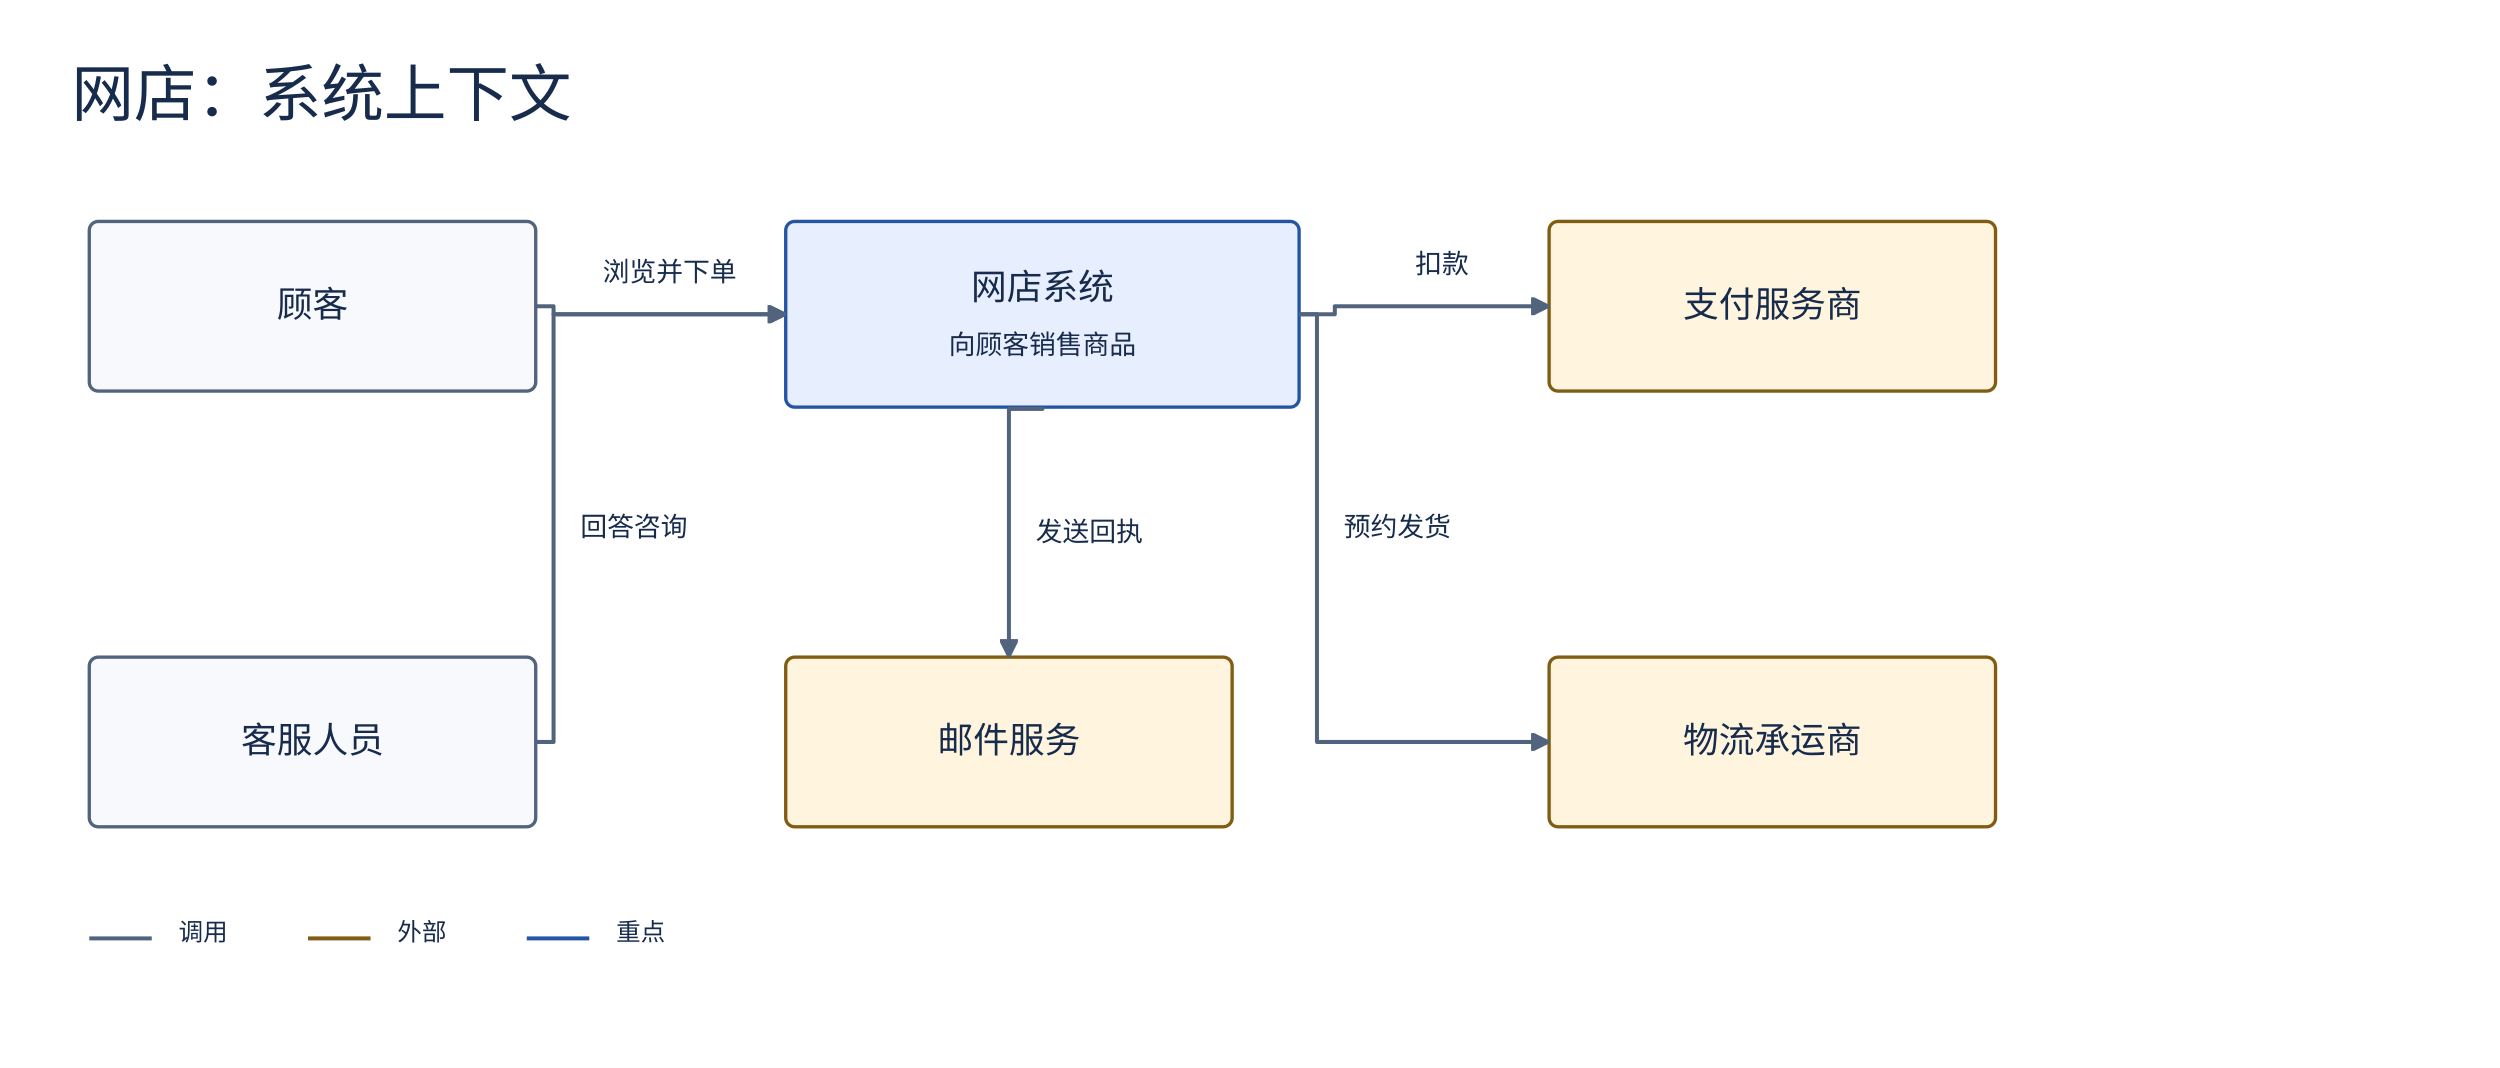
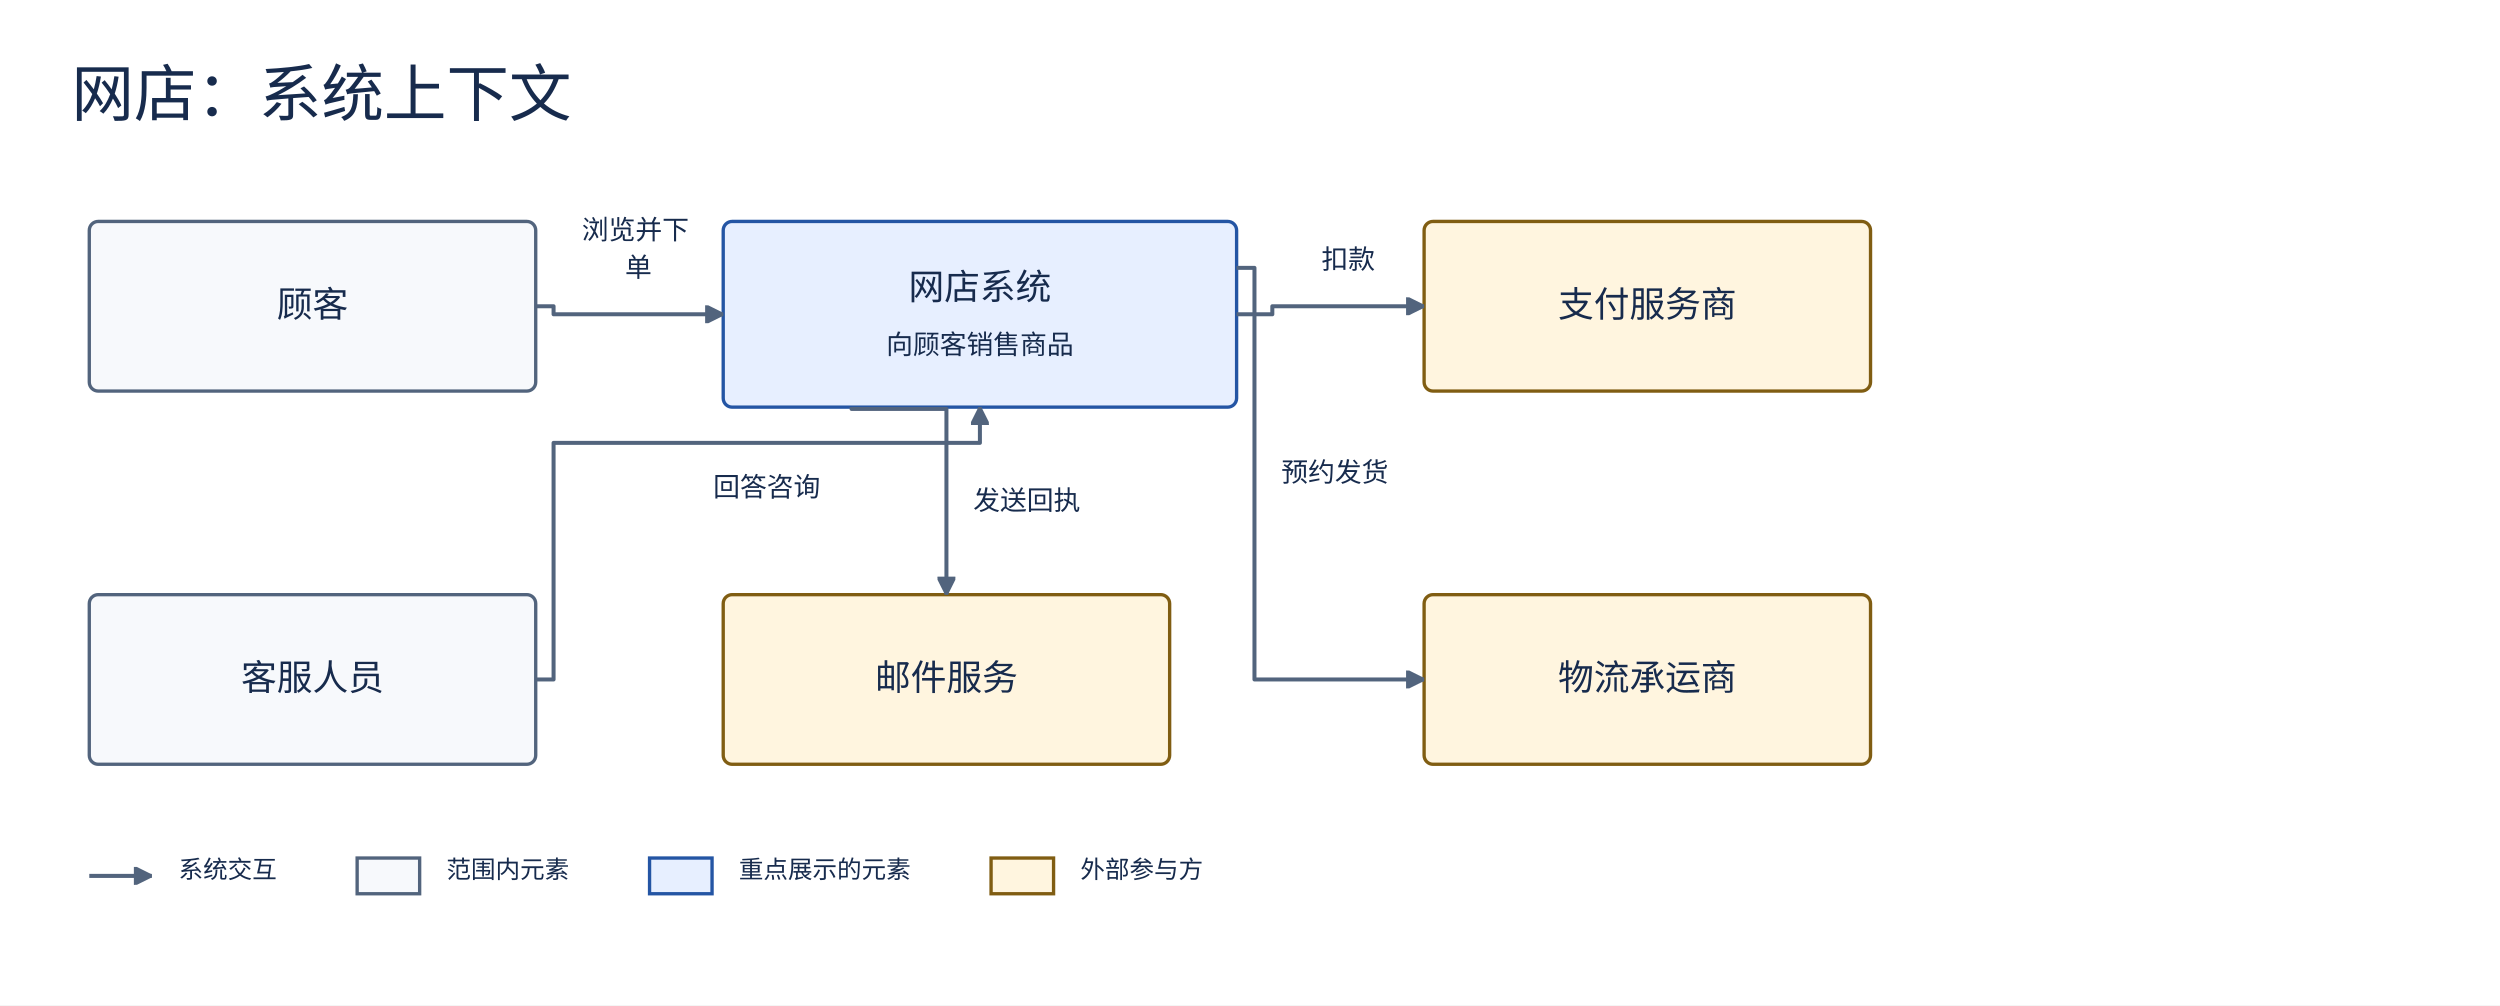
- <svg xmlns="http://www.w3.org/2000/svg" viewBox="0 0 1120 478.4" width="1120" height="478.4" lang="zh" role="img" aria-labelledby="atlas-d71c61664d5a-document-title atlas-d71c61664d5a-document-desc" data-archatlas="0.1" data-measured-with="pillow">
+ <svg xmlns="http://www.w3.org/2000/svg" viewBox="0 0 1120 450.4" width="1120" height="450.4" lang="zh" role="img" aria-labelledby="atlas-dbf0d88a1c6e-document-title atlas-dbf0d88a1c6e-document-desc" data-archatlas="0.1" data-measured-with="pillow">
  <defs>
-     <marker id="atlas-d71c61664d5a-marker-external-arrow" viewBox="0 0 10 10" refX="10" refY="5" markerWidth="8" markerHeight="8" markerUnits="userSpaceOnUse" orient="auto-start-reverse">
-       <path d="M 0 0 L 10 5 L 0 10 Z" fill="#805d12" stroke="#805d12" stroke-width="1.5" />
-     </marker>
-     <marker id="atlas-d71c61664d5a-marker-external-circle" viewBox="0 0 10 10" refX="5" refY="5" markerWidth="8" markerHeight="8" markerUnits="userSpaceOnUse">
-       <circle cx="5" cy="5" r="3.5" fill="#ffffff" stroke="#805d12" stroke-width="1.5" />
-     </marker>
-     <marker id="atlas-d71c61664d5a-marker-peer-arrow" viewBox="0 0 10 10" refX="10" refY="5" markerWidth="8" markerHeight="8" markerUnits="userSpaceOnUse" orient="auto-start-reverse">
+     <marker id="atlas-dbf0d88a1c6e-marker-peer-arrow" viewBox="0 0 10 10" refX="10" refY="5" markerWidth="8" markerHeight="8" markerUnits="userSpaceOnUse" orient="auto-start-reverse">
      <path d="M 0 0 L 10 5 L 0 10 Z" fill="#52647d" stroke="#52647d" stroke-width="1.5" />
    </marker>
-     <marker id="atlas-d71c61664d5a-marker-peer-circle" viewBox="0 0 10 10" refX="5" refY="5" markerWidth="8" markerHeight="8" markerUnits="userSpaceOnUse">
+     <marker id="atlas-dbf0d88a1c6e-marker-peer-circle" viewBox="0 0 10 10" refX="5" refY="5" markerWidth="8" markerHeight="8" markerUnits="userSpaceOnUse">
      <circle cx="5" cy="5" r="3.5" fill="#ffffff" stroke="#52647d" stroke-width="1.5" />
    </marker>
-     <marker id="atlas-d71c61664d5a-marker-primary-arrow" viewBox="0 0 10 10" refX="10" refY="5" markerWidth="8" markerHeight="8" markerUnits="userSpaceOnUse" orient="auto-start-reverse">
-       <path d="M 0 0 L 10 5 L 0 10 Z" fill="#2455a4" stroke="#2455a4" stroke-width="1.5" />
-     </marker>
-     <marker id="atlas-d71c61664d5a-marker-primary-circle" viewBox="0 0 10 10" refX="5" refY="5" markerWidth="8" markerHeight="8" markerUnits="userSpaceOnUse">
-       <circle cx="5" cy="5" r="3.5" fill="#ffffff" stroke="#2455a4" stroke-width="1.5" />
-     </marker>
  </defs>
-   <rect width="1120" height="478.4" fill="#ffffff" data-role="canvas" />
-   <rect id="atlas-d71c61664d5a-shape-node-cust" data-id="cust" data-role="node" data-parent="" data-kind="person" fill="#f7f9fc" stroke="#52647d" stroke-width="1.5" data-box="40 99.2 200 76" x="40" y="99.2" width="200" height="76" rx="4" />
-   <rect id="atlas-d71c61664d5a-shape-node-shop" data-id="shop" data-role="node" data-parent="" data-kind="system" fill="#e7efff" stroke="#2455a4" stroke-width="1.5" data-box="352 99.2 230 83.2" x="352" y="99.2" width="230" height="83.2" rx="4" />
-   <rect id="atlas-d71c61664d5a-shape-node-pay" data-id="pay" data-role="node" data-parent="" data-kind="external" fill="#fff5df" stroke="#805d12" stroke-width="1.5" data-box="694 99.2 200 76" x="694" y="99.2" width="200" height="76" rx="4" />
-   <rect id="atlas-d71c61664d5a-shape-node-agent" data-id="agent" data-role="node" data-parent="" data-kind="person" fill="#f7f9fc" stroke="#52647d" stroke-width="1.5" data-box="40 294.4 200 76" x="40" y="294.4" width="200" height="76" rx="4" />
-   <rect id="atlas-d71c61664d5a-shape-node-mail" data-id="mail" data-role="node" data-parent="" data-kind="external" fill="#fff5df" stroke="#805d12" stroke-width="1.5" data-box="352 294.4 200 76" x="352" y="294.4" width="200" height="76" rx="4" />
-   <rect id="atlas-d71c61664d5a-shape-node-car" data-id="car" data-role="node" data-parent="" data-kind="external" fill="#fff5df" stroke="#805d12" stroke-width="1.5" data-box="694 294.4 200 76" x="694" y="294.4" width="200" height="76" rx="4" />
-   <polyline id="atlas-d71c61664d5a-edge-edge-1" data-id="edge-1" data-role="edge" data-from="cust" data-to="shop" data-kind="call" points="240,137.2 248,137.2 248,140.8 352,140.8" fill="none" stroke="#52647d" stroke-width="1.8" stroke-linejoin="round" marker-end="url(#atlas-d71c61664d5a-marker-peer-arrow)" />
-   <polyline id="atlas-d71c61664d5a-edge-edge-2" data-id="edge-2" data-role="edge" data-from="agent" data-to="shop" data-kind="call" points="240,332.4 248,332.4 248,140.8 352,140.8" fill="none" stroke="#52647d" stroke-width="1.8" stroke-linejoin="round" marker-end="url(#atlas-d71c61664d5a-marker-peer-arrow)" />
-   <polyline id="atlas-d71c61664d5a-edge-edge-3" data-id="edge-3" data-role="edge" data-from="shop" data-to="pay" data-kind="call" points="582,140.8 598,140.8 598,137.2 694,137.2" fill="none" stroke="#52647d" stroke-width="1.8" stroke-linejoin="round" marker-end="url(#atlas-d71c61664d5a-marker-peer-arrow)" />
-   <polyline id="atlas-d71c61664d5a-edge-edge-4" data-id="edge-4" data-role="edge" data-from="shop" data-to="car" data-kind="call" points="582,140.8 590,140.8 590,332.4 694,332.4" fill="none" stroke="#52647d" stroke-width="1.8" stroke-linejoin="round" marker-end="url(#atlas-d71c61664d5a-marker-peer-arrow)" />
-   <polyline id="atlas-d71c61664d5a-edge-edge-5" data-id="edge-5" data-role="edge" data-from="shop" data-to="mail" data-kind="call" points="467,182.4 467,183.2 452,183.2 452,294.4" fill="none" stroke="#52647d" stroke-width="1.8" stroke-linejoin="round" marker-end="url(#atlas-d71c61664d5a-marker-peer-arrow)" />
-   <polyline id="atlas-d71c61664d5a-edge-legend-line-0" data-id="legend-line-0" data-role="edge" data-from="" data-to="" data-kind="legend" points="40,420.4 68,420.4" fill="none" stroke="#52647d" stroke-width="1.8" stroke-linejoin="round" />
-   <polyline id="atlas-d71c61664d5a-edge-legend-line-1" data-id="legend-line-1" data-role="edge" data-from="" data-to="" data-kind="legend" points="138,420.4 166,420.4" fill="none" stroke="#805d12" stroke-width="1.8" stroke-linejoin="round" />
-   <polyline id="atlas-d71c61664d5a-edge-legend-line-2" data-id="legend-line-2" data-role="edge" data-from="" data-to="" data-kind="legend" points="236,420.4 264,420.4" fill="none" stroke="#2455a4" stroke-width="1.8" stroke-linejoin="round" />
-   <rect id="atlas-d71c61664d5a-shape-label-bg-__edge-1-background" data-id="__edge-1-background" data-role="label-bg" data-parent="edge-1" x="265" y="110" width="70" height="24.8" fill="#ffffff" fill-opacity="0.92" rx="3" />
-   <rect id="atlas-d71c61664d5a-shape-label-bg-__edge-2-background" data-id="__edge-2-background" data-role="label-bg" data-parent="edge-2" x="255" y="224.2" width="58" height="24.8" fill="#ffffff" fill-opacity="0.92" rx="3" />
-   <rect id="atlas-d71c61664d5a-shape-label-bg-__edge-3-background" data-id="__edge-3-background" data-role="label-bg" data-parent="edge-3" x="629" y="106.4" width="34" height="24.8" fill="#ffffff" fill-opacity="0.92" rx="3" />
-   <rect id="atlas-d71c61664d5a-shape-label-bg-__edge-4-background" data-id="__edge-4-background" data-role="label-bg" data-parent="edge-4" x="597" y="224.2" width="58" height="24.8" fill="#ffffff" fill-opacity="0.92" rx="3" />
-   <rect id="atlas-d71c61664d5a-shape-label-bg-__edge-5-background" data-id="__edge-5-background" data-role="label-bg" data-parent="edge-5" x="459" y="226.4" width="58" height="24.8" fill="#ffffff" fill-opacity="0.92" rx="3" />
-   <text id="atlas-d71c61664d5a-text-title-figure-title" data-id="figure-title" data-role="title" data-owner="" x="32" y="52" font-size="28" font-family="&quot;Noto Sans&quot;, &quot;DejaVu Sans&quot;, &quot;Liberation Sans&quot;, &quot;Noto Sans CJK SC&quot;, sans-serif" text-anchor="start" fill="#172b4d" data-text-box="32 24 224 39.2">
+   <rect width="1120" height="450.4" fill="#ffffff" data-role="canvas" />
+   <rect id="atlas-dbf0d88a1c6e-shape-node-cust" data-id="cust" data-role="node" data-parent="" data-kind="person" fill="#f7f9fc" stroke="#52647d" stroke-width="1.5" data-box="40 99.2 200 76" x="40" y="99.2" width="200" height="76" rx="4" />
+   <rect id="atlas-dbf0d88a1c6e-shape-node-shop" data-id="shop" data-role="node" data-parent="" data-kind="system" fill="#e7efff" stroke="#2455a4" stroke-width="1.5" data-box="324 99.2 230 83.2" x="324" y="99.2" width="230" height="83.2" rx="4" />
+   <rect id="atlas-dbf0d88a1c6e-shape-node-pay" data-id="pay" data-role="node" data-parent="" data-kind="external" fill="#fff5df" stroke="#805d12" stroke-width="1.5" data-box="638 99.2 200 76" x="638" y="99.2" width="200" height="76" rx="4" />
+   <rect id="atlas-dbf0d88a1c6e-shape-node-agent" data-id="agent" data-role="node" data-parent="" data-kind="person" fill="#f7f9fc" stroke="#52647d" stroke-width="1.5" data-box="40 266.4 200 76" x="40" y="266.4" width="200" height="76" rx="4" />
+   <rect id="atlas-dbf0d88a1c6e-shape-node-mail" data-id="mail" data-role="node" data-parent="" data-kind="external" fill="#fff5df" stroke="#805d12" stroke-width="1.5" data-box="324 266.4 200 76" x="324" y="266.4" width="200" height="76" rx="4" />
+   <rect id="atlas-dbf0d88a1c6e-shape-node-car" data-id="car" data-role="node" data-parent="" data-kind="external" fill="#fff5df" stroke="#805d12" stroke-width="1.5" data-box="638 266.4 200 76" x="638" y="266.4" width="200" height="76" rx="4" />
+   <rect id="atlas-dbf0d88a1c6e-shape-legend-swatch-__legend-swatch-1" data-id="__legend-swatch-1" data-role="legend-swatch" data-parent="" data-kind="component" fill="#f7f9fc" stroke="#52647d" stroke-width="1.5" data-box="160 384.4 28 16" x="160" y="384.4" width="28" height="16" rx="0" />
+   <rect id="atlas-dbf0d88a1c6e-shape-legend-swatch-__legend-swatch-2" data-id="__legend-swatch-2" data-role="legend-swatch" data-parent="" data-kind="component" fill="#e7efff" stroke="#2455a4" stroke-width="1.5" data-box="291 384.4 28 16" x="291" y="384.4" width="28" height="16" rx="0" />
+   <rect id="atlas-dbf0d88a1c6e-shape-legend-swatch-__legend-swatch-3" data-id="__legend-swatch-3" data-role="legend-swatch" data-parent="" data-kind="component" fill="#fff5df" stroke="#805d12" stroke-width="1.5" data-box="444 384.4 28 16" x="444" y="384.4" width="28" height="16" rx="0" />
+   <polyline id="atlas-dbf0d88a1c6e-edge-edge-1" data-id="edge-1" data-role="edge" data-from="cust" data-to="shop" data-kind="call" points="240,137.2 248,137.2 248,140.8 324,140.8" fill="none" stroke="#52647d" stroke-width="1.8" stroke-linejoin="round" marker-end="url(#atlas-dbf0d88a1c6e-marker-peer-arrow)" />
+   <polyline id="atlas-dbf0d88a1c6e-edge-edge-2" data-id="edge-2" data-role="edge" data-from="agent" data-to="shop" data-kind="call" points="240,304.4 248,304.4 248,198.4 439,198.4 439,182.4" fill="none" stroke="#52647d" stroke-width="1.8" stroke-linejoin="round" marker-end="url(#atlas-dbf0d88a1c6e-marker-peer-arrow)" />
+   <polyline id="atlas-dbf0d88a1c6e-edge-edge-3" data-id="edge-3" data-role="edge" data-from="shop" data-to="pay" data-kind="call" points="554,140.8 570,140.8 570,137.2 638,137.2" fill="none" stroke="#52647d" stroke-width="1.8" stroke-linejoin="round" marker-end="url(#atlas-dbf0d88a1c6e-marker-peer-arrow)" />
+   <polyline id="atlas-dbf0d88a1c6e-edge-edge-4" data-id="edge-4" data-role="edge" data-from="shop" data-to="car" data-kind="call" points="554,120 562,120 562,304.4 638,304.4" fill="none" stroke="#52647d" stroke-width="1.8" stroke-linejoin="round" marker-end="url(#atlas-dbf0d88a1c6e-marker-peer-arrow)" />
+   <polyline id="atlas-dbf0d88a1c6e-edge-edge-5" data-id="edge-5" data-role="edge" data-from="shop" data-to="mail" data-kind="call" points="381.5,182.4 381.5,183.2 424,183.2 424,266.4" fill="none" stroke="#52647d" stroke-width="1.8" stroke-linejoin="round" marker-end="url(#atlas-dbf0d88a1c6e-marker-peer-arrow)" />
+   <polyline id="atlas-dbf0d88a1c6e-edge-legend-line-0" data-id="legend-line-0" data-role="edge" data-from="" data-to="" data-kind="legend" points="40,392.4 68,392.4" fill="none" stroke="#52647d" stroke-width="1.8" stroke-linejoin="round" marker-end="url(#atlas-dbf0d88a1c6e-marker-peer-arrow)" />
+   <rect id="atlas-dbf0d88a1c6e-shape-label-bg-__edge-1-background" data-id="__edge-1-background" data-role="label-bg" data-parent="edge-1" x="257" y="91.2" width="58" height="41.6" fill="#ffffff" fill-opacity="0.92" rx="3" />
+   <rect id="atlas-dbf0d88a1c6e-shape-label-bg-__edge-2-background" data-id="__edge-2-background" data-role="label-bg" data-parent="edge-2" x="314.5" y="206.4" width="58" height="24.8" fill="#ffffff" fill-opacity="0.92" rx="3" />
+   <rect id="atlas-dbf0d88a1c6e-shape-label-bg-__edge-3-background" data-id="__edge-3-background" data-role="label-bg" data-parent="edge-3" x="587" y="104.4" width="34" height="24.8" fill="#ffffff" fill-opacity="0.92" rx="3" />
+   <rect id="atlas-dbf0d88a1c6e-shape-label-bg-__edge-4-background" data-id="__edge-4-background" data-role="label-bg" data-parent="edge-4" x="569" y="199.8" width="58" height="24.8" fill="#ffffff" fill-opacity="0.92" rx="3" />
+   <rect id="atlas-dbf0d88a1c6e-shape-label-bg-__edge-5-background" data-id="__edge-5-background" data-role="label-bg" data-parent="edge-5" x="431" y="212.4" width="58" height="24.8" fill="#ffffff" fill-opacity="0.92" rx="3" />
+   <text id="atlas-dbf0d88a1c6e-text-title-figure-title" data-id="figure-title" data-role="title" data-owner="" x="32" y="52" data-source="网店：系统上下文" font-size="28" font-family="&quot;Noto Sans CJK SC&quot;, &quot;Source Han Sans SC&quot;, &quot;PingFang SC&quot;, &quot;Microsoft YaHei&quot;, &quot;WenQuanYi Zen Hei&quot;, &quot;Noto Sans&quot;, &quot;DejaVu Sans&quot;, &quot;Liberation Sans&quot;, sans-serif" text-anchor="start" fill="#172b4d" data-text-box="32 24 224 39.2">
    <tspan x="32" y="52">
      <tspan font-family="Noto Sans CJK SC">网店：系统上下文</tspan>
    </tspan>
  </text>
-   <text id="atlas-d71c61664d5a-text-name-cust-name" data-id="cust-name" data-role="name" data-owner="cust" x="140" y="142" font-size="16" font-family="&quot;Noto Sans&quot;, &quot;DejaVu Sans&quot;, &quot;Liberation Sans&quot;, &quot;Noto Sans CJK SC&quot;, sans-serif" text-anchor="middle" fill="#172b4d" data-text-box="124 126 32 22.4">
+   <text id="atlas-dbf0d88a1c6e-text-name-cust-name" data-id="cust-name" data-role="name" data-owner="cust" x="140" y="142" data-source="顾客" font-size="16" font-family="&quot;Noto Sans CJK SC&quot;, &quot;Source Han Sans SC&quot;, &quot;PingFang SC&quot;, &quot;Microsoft YaHei&quot;, &quot;WenQuanYi Zen Hei&quot;, &quot;Noto Sans&quot;, &quot;DejaVu Sans&quot;, &quot;Liberation Sans&quot;, sans-serif" text-anchor="middle" fill="#172b4d" data-text-box="124 126 32 22.4">
    <tspan x="140" y="142">
      <tspan font-family="Noto Sans CJK SC">顾客</tspan>
    </tspan>
  </text>
-   <text id="atlas-d71c61664d5a-text-name-shop-name" data-id="shop-name" data-role="name" data-owner="shop" x="467" y="134.2" font-size="16" font-family="&quot;Noto Sans&quot;, &quot;DejaVu Sans&quot;, &quot;Liberation Sans&quot;, &quot;Noto Sans CJK SC&quot;, sans-serif" text-anchor="middle" fill="#172b4d" data-text-box="435 118.2 64 22.4">
-     <tspan x="467" y="134.2">
+   <text id="atlas-dbf0d88a1c6e-text-name-shop-name" data-id="shop-name" data-role="name" data-owner="shop" x="439" y="134.2" data-source="网店系统" font-size="16" font-family="&quot;Noto Sans CJK SC&quot;, &quot;Source Han Sans SC&quot;, &quot;PingFang SC&quot;, &quot;Microsoft YaHei&quot;, &quot;WenQuanYi Zen Hei&quot;, &quot;Noto Sans&quot;, &quot;DejaVu Sans&quot;, &quot;Liberation Sans&quot;, sans-serif" text-anchor="middle" fill="#172b4d" data-text-box="407 118.2 64 22.4">
+     <tspan x="439" y="134.2">
      <tspan font-family="Noto Sans CJK SC">网店系统</tspan>
    </tspan>
  </text>
-   <text id="atlas-d71c61664d5a-text-sub-shop-sub" data-id="shop-sub" data-role="sub" data-owner="shop" x="467" y="158.6" font-size="12" font-family="&quot;Noto Sans&quot;, &quot;DejaVu Sans&quot;, &quot;Liberation Sans&quot;, &quot;Noto Sans CJK SC&quot;, sans-serif" text-anchor="middle" fill="#172b4d" data-text-box="425 146.6 84 16.8">
-     <tspan x="467" y="158.6">
+   <text id="atlas-dbf0d88a1c6e-text-sub-shop-sub" data-id="shop-sub" data-role="sub" data-owner="shop" x="439" y="158.6" data-source="向顾客销售商品" font-size="12" font-family="&quot;Noto Sans CJK SC&quot;, &quot;Source Han Sans SC&quot;, &quot;PingFang SC&quot;, &quot;Microsoft YaHei&quot;, &quot;WenQuanYi Zen Hei&quot;, &quot;Noto Sans&quot;, &quot;DejaVu Sans&quot;, &quot;Liberation Sans&quot;, sans-serif" text-anchor="middle" fill="#172b4d" data-text-box="397 146.6 84 16.8">
+     <tspan x="439" y="158.6">
      <tspan font-family="Noto Sans CJK SC">向顾客销售商品</tspan>
    </tspan>
  </text>
-   <text id="atlas-d71c61664d5a-text-name-pay-name" data-id="pay-name" data-role="name" data-owner="pay" x="794" y="142" font-size="16" font-family="&quot;Noto Sans&quot;, &quot;DejaVu Sans&quot;, &quot;Liberation Sans&quot;, &quot;Noto Sans CJK SC&quot;, sans-serif" text-anchor="middle" fill="#172b4d" data-text-box="754 126 80 22.4">
-     <tspan x="794" y="142">
+   <text id="atlas-dbf0d88a1c6e-text-name-pay-name" data-id="pay-name" data-role="name" data-owner="pay" x="738" y="142" data-source="支付服务商" font-size="16" font-family="&quot;Noto Sans CJK SC&quot;, &quot;Source Han Sans SC&quot;, &quot;PingFang SC&quot;, &quot;Microsoft YaHei&quot;, &quot;WenQuanYi Zen Hei&quot;, &quot;Noto Sans&quot;, &quot;DejaVu Sans&quot;, &quot;Liberation Sans&quot;, sans-serif" text-anchor="middle" fill="#172b4d" data-text-box="698 126 80 22.4">
+     <tspan x="738" y="142">
      <tspan font-family="Noto Sans CJK SC">支付服务商</tspan>
    </tspan>
  </text>
-   <text id="atlas-d71c61664d5a-text-name-agent-name" data-id="agent-name" data-role="name" data-owner="agent" x="140" y="337.2" font-size="16" font-family="&quot;Noto Sans&quot;, &quot;DejaVu Sans&quot;, &quot;Liberation Sans&quot;, &quot;Noto Sans CJK SC&quot;, sans-serif" text-anchor="middle" fill="#172b4d" data-text-box="108 321.2 64 22.4">
-     <tspan x="140" y="337.2">
+   <text id="atlas-dbf0d88a1c6e-text-name-agent-name" data-id="agent-name" data-role="name" data-owner="agent" x="140" y="309.2" data-source="客服人员" font-size="16" font-family="&quot;Noto Sans CJK SC&quot;, &quot;Source Han Sans SC&quot;, &quot;PingFang SC&quot;, &quot;Microsoft YaHei&quot;, &quot;WenQuanYi Zen Hei&quot;, &quot;Noto Sans&quot;, &quot;DejaVu Sans&quot;, &quot;Liberation Sans&quot;, sans-serif" text-anchor="middle" fill="#172b4d" data-text-box="108 293.2 64 22.4">
+     <tspan x="140" y="309.2">
      <tspan font-family="Noto Sans CJK SC">客服人员</tspan>
    </tspan>
  </text>
-   <text id="atlas-d71c61664d5a-text-name-mail-name" data-id="mail-name" data-role="name" data-owner="mail" x="452" y="337.2" font-size="16" font-family="&quot;Noto Sans&quot;, &quot;DejaVu Sans&quot;, &quot;Liberation Sans&quot;, &quot;Noto Sans CJK SC&quot;, sans-serif" text-anchor="middle" fill="#172b4d" data-text-box="420 321.2 64 22.4">
-     <tspan x="452" y="337.2">
+   <text id="atlas-dbf0d88a1c6e-text-name-mail-name" data-id="mail-name" data-role="name" data-owner="mail" x="424" y="309.2" data-source="邮件服务" font-size="16" font-family="&quot;Noto Sans CJK SC&quot;, &quot;Source Han Sans SC&quot;, &quot;PingFang SC&quot;, &quot;Microsoft YaHei&quot;, &quot;WenQuanYi Zen Hei&quot;, &quot;Noto Sans&quot;, &quot;DejaVu Sans&quot;, &quot;Liberation Sans&quot;, sans-serif" text-anchor="middle" fill="#172b4d" data-text-box="392 293.2 64 22.4">
+     <tspan x="424" y="309.2">
      <tspan font-family="Noto Sans CJK SC">邮件服务</tspan>
    </tspan>
  </text>
-   <text id="atlas-d71c61664d5a-text-name-car-name" data-id="car-name" data-role="name" data-owner="car" x="794" y="337.2" font-size="16" font-family="&quot;Noto Sans&quot;, &quot;DejaVu Sans&quot;, &quot;Liberation Sans&quot;, &quot;Noto Sans CJK SC&quot;, sans-serif" text-anchor="middle" fill="#172b4d" data-text-box="754 321.2 80 22.4">
-     <tspan x="794" y="337.2">
+   <text id="atlas-dbf0d88a1c6e-text-name-car-name" data-id="car-name" data-role="name" data-owner="car" x="738" y="309.2" data-source="物流承运商" font-size="16" font-family="&quot;Noto Sans CJK SC&quot;, &quot;Source Han Sans SC&quot;, &quot;PingFang SC&quot;, &quot;Microsoft YaHei&quot;, &quot;WenQuanYi Zen Hei&quot;, &quot;Noto Sans&quot;, &quot;DejaVu Sans&quot;, &quot;Liberation Sans&quot;, sans-serif" text-anchor="middle" fill="#172b4d" data-text-box="698 293.2 80 22.4">
+     <tspan x="738" y="309.2">
      <tspan font-family="Noto Sans CJK SC">物流承运商</tspan>
    </tspan>
  </text>
-   <text id="atlas-d71c61664d5a-text-edge-label-edge-1-label" data-id="edge-1-label" data-role="edge-label" data-owner="edge-1" x="300" y="126" font-size="12" font-family="&quot;Noto Sans&quot;, &quot;DejaVu Sans&quot;, &quot;Liberation Sans&quot;, &quot;Noto Sans CJK SC&quot;, sans-serif" text-anchor="middle" fill="#172b4d" data-text-box="270 114 60 16.8">
-     <tspan x="300" y="126">
-       <tspan font-family="Noto Sans CJK SC">浏览并下单</tspan>
+   <text id="atlas-dbf0d88a1c6e-text-edge-label-edge-1-label" data-id="edge-1-label" data-role="edge-label" data-owner="edge-1" x="286" y="107.2" data-source="浏览并下单" font-size="12" font-family="&quot;Noto Sans CJK SC&quot;, &quot;Source Han Sans SC&quot;, &quot;PingFang SC&quot;, &quot;Microsoft YaHei&quot;, &quot;WenQuanYi Zen Hei&quot;, &quot;Noto Sans&quot;, &quot;DejaVu Sans&quot;, &quot;Liberation Sans&quot;, sans-serif" text-anchor="middle" fill="#172b4d" data-text-box="262 95.2 48 33.6">
+     <tspan x="286" y="107.2">
+       <tspan font-family="Noto Sans CJK SC">浏览并下</tspan>
+     </tspan>
+     <tspan x="286" y="124">
+       <tspan font-family="Noto Sans CJK SC">单</tspan>
    </tspan>
  </text>
-   <text id="atlas-d71c61664d5a-text-edge-label-edge-2-label" data-id="edge-2-label" data-role="edge-label" data-owner="edge-2" x="284" y="240.2" font-size="12" font-family="&quot;Noto Sans&quot;, &quot;DejaVu Sans&quot;, &quot;Liberation Sans&quot;, &quot;Noto Sans CJK SC&quot;, sans-serif" text-anchor="middle" fill="#172b4d" data-text-box="260 228.2 48 16.8">
-     <tspan x="284" y="240.2">
+   <text id="atlas-dbf0d88a1c6e-text-edge-label-edge-2-label" data-id="edge-2-label" data-role="edge-label" data-owner="edge-2" x="343.5" y="222.4" data-source="回答咨询" font-size="12" font-family="&quot;Noto Sans CJK SC&quot;, &quot;Source Han Sans SC&quot;, &quot;PingFang SC&quot;, &quot;Microsoft YaHei&quot;, &quot;WenQuanYi Zen Hei&quot;, &quot;Noto Sans&quot;, &quot;DejaVu Sans&quot;, &quot;Liberation Sans&quot;, sans-serif" text-anchor="middle" fill="#172b4d" data-text-box="319.5 210.4 48 16.8">
+     <tspan x="343.5" y="222.4">
      <tspan font-family="Noto Sans CJK SC">回答咨询</tspan>
    </tspan>
  </text>
-   <text id="atlas-d71c61664d5a-text-edge-label-edge-3-label" data-id="edge-3-label" data-role="edge-label" data-owner="edge-3" x="646" y="122.4" font-size="12" font-family="&quot;Noto Sans&quot;, &quot;DejaVu Sans&quot;, &quot;Liberation Sans&quot;, &quot;Noto Sans CJK SC&quot;, sans-serif" text-anchor="middle" fill="#172b4d" data-text-box="634 110.4 24 16.8">
-     <tspan x="646" y="122.4">
+   <text id="atlas-dbf0d88a1c6e-text-edge-label-edge-3-label" data-id="edge-3-label" data-role="edge-label" data-owner="edge-3" x="604" y="120.4" data-source="扣款" font-size="12" font-family="&quot;Noto Sans CJK SC&quot;, &quot;Source Han Sans SC&quot;, &quot;PingFang SC&quot;, &quot;Microsoft YaHei&quot;, &quot;WenQuanYi Zen Hei&quot;, &quot;Noto Sans&quot;, &quot;DejaVu Sans&quot;, &quot;Liberation Sans&quot;, sans-serif" text-anchor="middle" fill="#172b4d" data-text-box="592 108.4 24 16.8">
+     <tspan x="604" y="120.4">
      <tspan font-family="Noto Sans CJK SC">扣款</tspan>
    </tspan>
  </text>
-   <text id="atlas-d71c61664d5a-text-edge-label-edge-4-label" data-id="edge-4-label" data-role="edge-label" data-owner="edge-4" x="626" y="240.2" font-size="12" font-family="&quot;Noto Sans&quot;, &quot;DejaVu Sans&quot;, &quot;Liberation Sans&quot;, &quot;Noto Sans CJK SC&quot;, sans-serif" text-anchor="middle" fill="#172b4d" data-text-box="602 228.2 48 16.8">
-     <tspan x="626" y="240.2">
+   <text id="atlas-dbf0d88a1c6e-text-edge-label-edge-4-label" data-id="edge-4-label" data-role="edge-label" data-owner="edge-4" x="598" y="215.8" data-source="预约发货" font-size="12" font-family="&quot;Noto Sans CJK SC&quot;, &quot;Source Han Sans SC&quot;, &quot;PingFang SC&quot;, &quot;Microsoft YaHei&quot;, &quot;WenQuanYi Zen Hei&quot;, &quot;Noto Sans&quot;, &quot;DejaVu Sans&quot;, &quot;Liberation Sans&quot;, sans-serif" text-anchor="middle" fill="#172b4d" data-text-box="574 203.8 48 16.8">
+     <tspan x="598" y="215.8">
      <tspan font-family="Noto Sans CJK SC">预约发货</tspan>
    </tspan>
  </text>
-   <text id="atlas-d71c61664d5a-text-edge-label-edge-5-label" data-id="edge-5-label" data-role="edge-label" data-owner="edge-5" x="488" y="242.4" font-size="12" font-family="&quot;Noto Sans&quot;, &quot;DejaVu Sans&quot;, &quot;Liberation Sans&quot;, &quot;Noto Sans CJK SC&quot;, sans-serif" text-anchor="middle" fill="#172b4d" data-text-box="464 230.4 48 16.8">
-     <tspan x="488" y="242.4">
+   <text id="atlas-dbf0d88a1c6e-text-edge-label-edge-5-label" data-id="edge-5-label" data-role="edge-label" data-owner="edge-5" x="460" y="228.4" data-source="发送回执" font-size="12" font-family="&quot;Noto Sans CJK SC&quot;, &quot;Source Han Sans SC&quot;, &quot;PingFang SC&quot;, &quot;Microsoft YaHei&quot;, &quot;WenQuanYi Zen Hei&quot;, &quot;Noto Sans&quot;, &quot;DejaVu Sans&quot;, &quot;Liberation Sans&quot;, sans-serif" text-anchor="middle" fill="#172b4d" data-text-box="436 216.4 48 16.8">
+     <tspan x="460" y="228.4">
      <tspan font-family="Noto Sans CJK SC">发送回执</tspan>
    </tspan>
  </text>
-   <text id="atlas-d71c61664d5a-text-legend-legend-0" data-id="legend-0" data-role="legend" data-owner="" x="80" y="421.4" font-size="11" font-family="&quot;Noto Sans&quot;, &quot;DejaVu Sans&quot;, &quot;Liberation Sans&quot;, &quot;Noto Sans CJK SC&quot;, sans-serif" text-anchor="start" fill="#172b4d" data-text-box="80 410.4 22 15.4">
-     <tspan x="80" y="421.4">
-       <tspan font-family="Noto Sans CJK SC">调用</tspan>
+   <text id="atlas-dbf0d88a1c6e-text-legend-legend-0" data-id="legend-0" data-role="legend" data-owner="" x="80" y="393.4" data-source="系统交互" font-size="11" font-family="&quot;Noto Sans CJK SC&quot;, &quot;Source Han Sans SC&quot;, &quot;PingFang SC&quot;, &quot;Microsoft YaHei&quot;, &quot;WenQuanYi Zen Hei&quot;, &quot;Noto Sans&quot;, &quot;DejaVu Sans&quot;, &quot;Liberation Sans&quot;, sans-serif" text-anchor="start" fill="#172b4d" data-text-box="80 382.4 44 15.4">
+     <tspan x="80" y="393.4">
+       <tspan font-family="Noto Sans CJK SC">系统交互</tspan>
    </tspan>
  </text>
-   <text id="atlas-d71c61664d5a-text-legend-legend-1" data-id="legend-1" data-role="legend" data-owner="" x="178" y="421.4" font-size="11" font-family="&quot;Noto Sans&quot;, &quot;DejaVu Sans&quot;, &quot;Liberation Sans&quot;, &quot;Noto Sans CJK SC&quot;, sans-serif" text-anchor="start" fill="#172b4d" data-text-box="178 410.4 22 15.4">
-     <tspan x="178" y="421.4">
-       <tspan font-family="Noto Sans CJK SC">外部</tspan>
+   <text id="atlas-dbf0d88a1c6e-text-legend-legend-1" data-id="legend-1" data-role="legend" data-owner="" x="200" y="393.4" data-source="范围内元素" font-size="11" font-family="&quot;Noto Sans CJK SC&quot;, &quot;Source Han Sans SC&quot;, &quot;PingFang SC&quot;, &quot;Microsoft YaHei&quot;, &quot;WenQuanYi Zen Hei&quot;, &quot;Noto Sans&quot;, &quot;DejaVu Sans&quot;, &quot;Liberation Sans&quot;, sans-serif" text-anchor="start" fill="#172b4d" data-text-box="200 382.4 55 15.4">
+     <tspan x="200" y="393.4">
+       <tspan font-family="Noto Sans CJK SC">范围内元素</tspan>
    </tspan>
  </text>
-   <text id="atlas-d71c61664d5a-text-legend-legend-2" data-id="legend-2" data-role="legend" data-owner="" x="276" y="421.4" font-size="11" font-family="&quot;Noto Sans&quot;, &quot;DejaVu Sans&quot;, &quot;Liberation Sans&quot;, &quot;Noto Sans CJK SC&quot;, sans-serif" text-anchor="start" fill="#172b4d" data-text-box="276 410.4 22 15.4">
-     <tspan x="276" y="421.4">
-       <tspan font-family="Noto Sans CJK SC">重点</tspan>
+   <text id="atlas-dbf0d88a1c6e-text-legend-legend-2" data-id="legend-2" data-role="legend" data-owner="" x="331" y="393.4" data-source="重点展示的元素" font-size="11" font-family="&quot;Noto Sans CJK SC&quot;, &quot;Source Han Sans SC&quot;, &quot;PingFang SC&quot;, &quot;Microsoft YaHei&quot;, &quot;WenQuanYi Zen Hei&quot;, &quot;Noto Sans&quot;, &quot;DejaVu Sans&quot;, &quot;Liberation Sans&quot;, sans-serif" text-anchor="start" fill="#172b4d" data-text-box="331 382.4 77 15.4">
+     <tspan x="331" y="393.4">
+       <tspan font-family="Noto Sans CJK SC">重点展示的元素</tspan>
+     </tspan>
+   </text>
+   <text id="atlas-dbf0d88a1c6e-text-legend-legend-3" data-id="legend-3" data-role="legend" data-owner="" x="484" y="393.4" data-source="外部参与方" font-size="11" font-family="&quot;Noto Sans CJK SC&quot;, &quot;Source Han Sans SC&quot;, &quot;PingFang SC&quot;, &quot;Microsoft YaHei&quot;, &quot;WenQuanYi Zen Hei&quot;, &quot;Noto Sans&quot;, &quot;DejaVu Sans&quot;, &quot;Liberation Sans&quot;, sans-serif" text-anchor="start" fill="#172b4d" data-text-box="484 382.4 55 15.4">
+     <tspan x="484" y="393.4">
+       <tspan font-family="Noto Sans CJK SC">外部参与方</tspan>
    </tspan>
  </text>
</svg>
